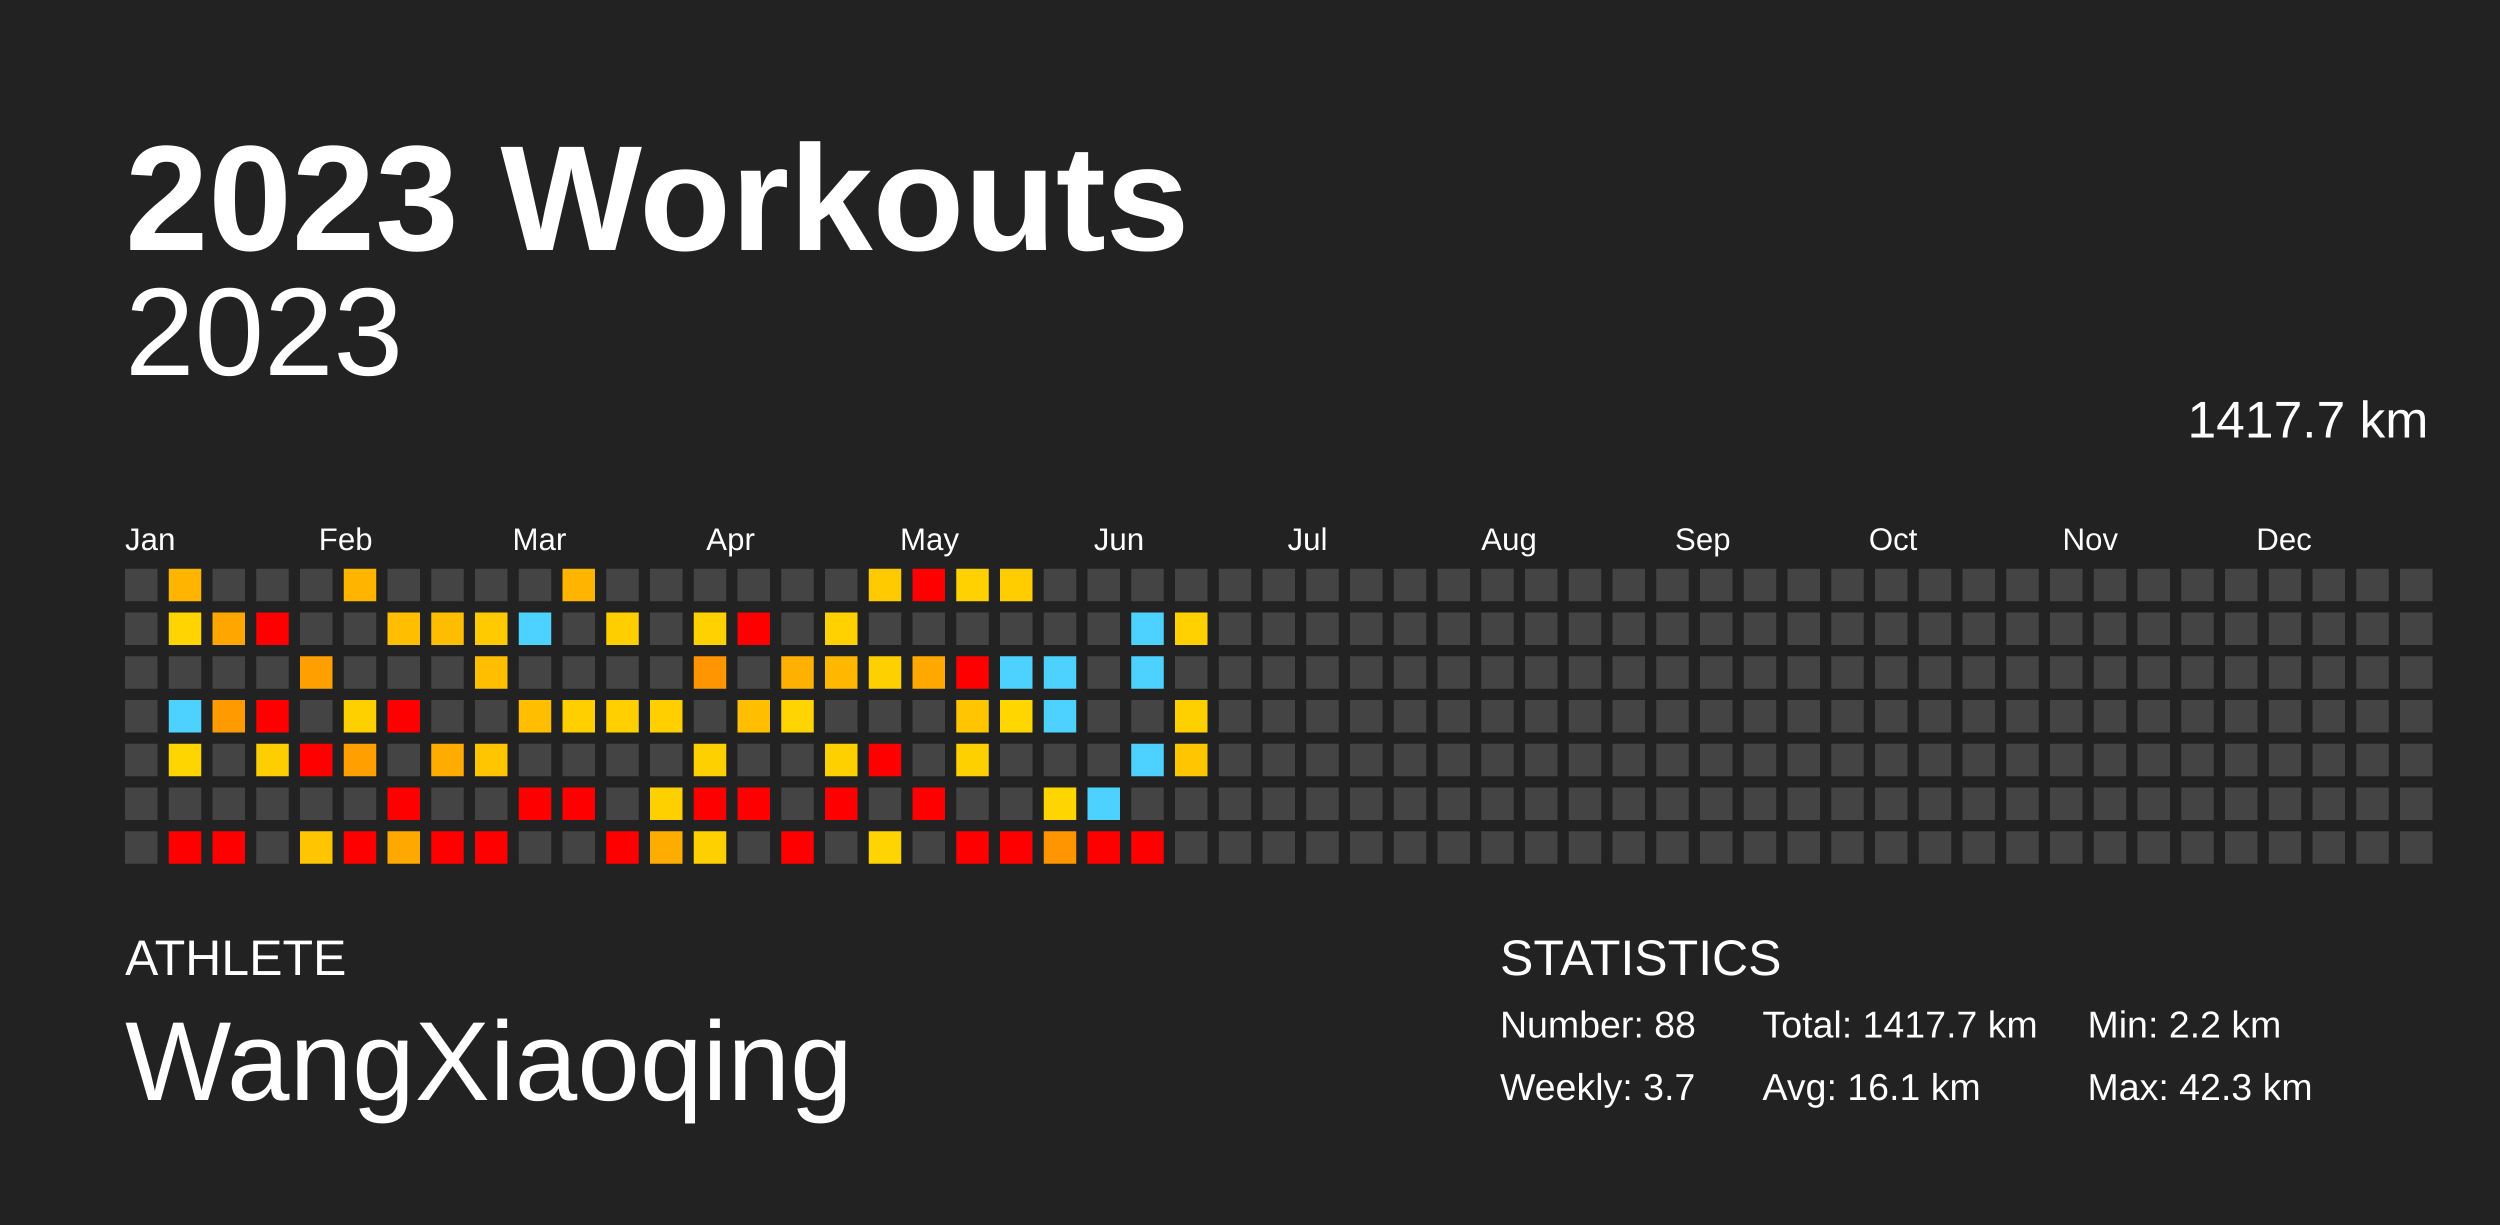
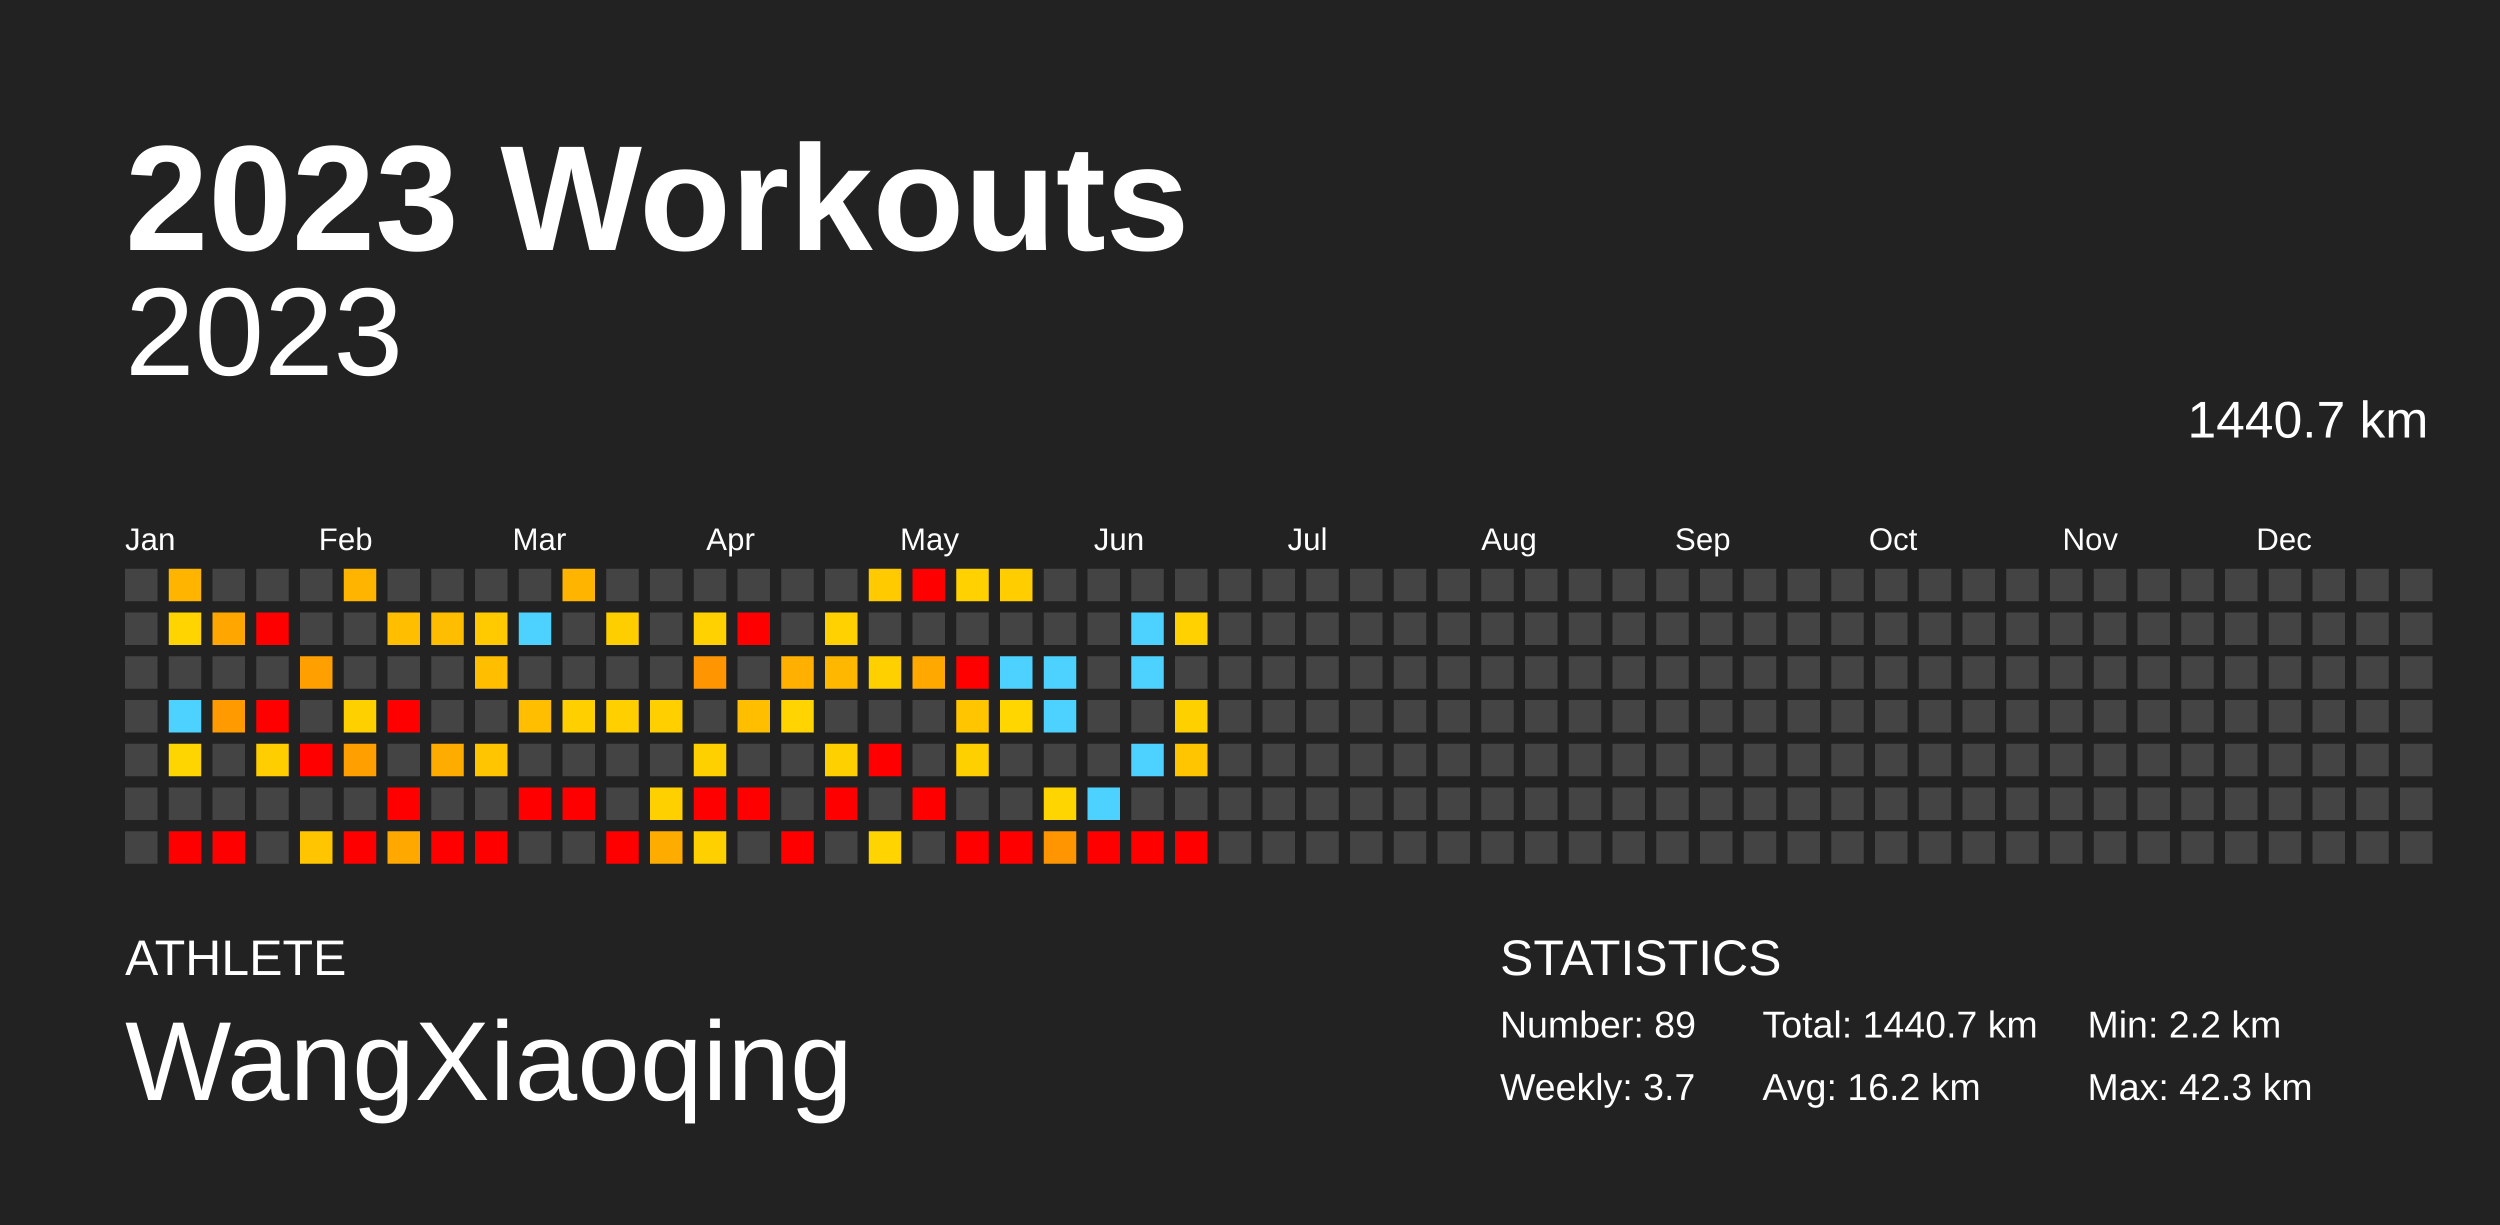
<svg xmlns="http://www.w3.org/2000/svg" baseProfile="full" height="98mm" version="1.1" viewBox="0,0,200,98" width="200mm">
  <defs />
  <rect fill="#222222" height="98" width="200" x="0" y="0" />
  <text fill="#FFFFFF" style="font-size:12px; font-family:Arial; font-weight:bold;" x="10" y="20">2023 Workouts</text>
  <text fill="#FFFFFF" style="font-size:4px; font-family:Arial" x="10" y="78">ATHLETE</text>
  <text fill="#FFFFFF" style="font-size:9px; font-family:Arial" x="10" y="88">WangXiaoqing</text>
  <text fill="#FFFFFF" style="font-size:4px; font-family:Arial" x="120" y="78">STATISTICS</text>
-   <text fill="#FFFFFF" style="font-size:3px; font-family:Arial" x="120" y="83">Number: 88</text>
+   <text fill="#FFFFFF" style="font-size:3px; font-family:Arial" x="120" y="83">Number: 89</text>
  <text fill="#FFFFFF" style="font-size:3px; font-family:Arial" x="120" y="88">Weekly: 3.7</text>
-   <text fill="#FFFFFF" style="font-size:3px; font-family:Arial" x="141" y="83">Total: 1417.7 km</text>
-   <text fill="#FFFFFF" style="font-size:3px; font-family:Arial" x="141" y="88">Avg: 16.1 km</text>
+   <text fill="#FFFFFF" style="font-size:3px; font-family:Arial" x="141" y="83">Total: 1440.7 km</text>
+   <text fill="#FFFFFF" style="font-size:3px; font-family:Arial" x="141" y="88">Avg: 16.2 km</text>
  <text fill="#FFFFFF" style="font-size:3px; font-family:Arial" x="167" y="83">Min: 2.2 km</text>
  <text fill="#FFFFFF" style="font-size:3px; font-family:Arial" x="167" y="88">Max: 42.3 km</text>
  <text alignment-baseline="hanging" fill="#FFFFFF" style="font-size:10.0px; font-family:Arial;" x="10" y="30">2023</text>
-   <text alignment-baseline="hanging" fill="#FFFFFF" style="font-size:4.125px; font-family:Arial;" x="175" y="35">1417.7 km</text>
+   <text alignment-baseline="hanging" fill="#FFFFFF" style="font-size:4.125px; font-family:Arial;" x="175" y="35">1440.7 km</text>
  <text fill="#FFFFFF" style="font-size:2.5px; font-family:Arial" x="10.0" y="44">Jan</text>
  <text fill="#FFFFFF" style="font-size:2.5px; font-family:Arial" x="25.5" y="44">Feb</text>
  <text fill="#FFFFFF" style="font-size:2.5px; font-family:Arial" x="41.0" y="44">Mar</text>
  <text fill="#FFFFFF" style="font-size:2.5px; font-family:Arial" x="56.5" y="44">Apr</text>
  <text fill="#FFFFFF" style="font-size:2.5px; font-family:Arial" x="72.0" y="44">May</text>
  <text fill="#FFFFFF" style="font-size:2.5px; font-family:Arial" x="87.5" y="44">Jun</text>
  <text fill="#FFFFFF" style="font-size:2.5px; font-family:Arial" x="103.0" y="44">Jul</text>
  <text fill="#FFFFFF" style="font-size:2.5px; font-family:Arial" x="118.5" y="44">Aug</text>
  <text fill="#FFFFFF" style="font-size:2.5px; font-family:Arial" x="134.0" y="44">Sep</text>
  <text fill="#FFFFFF" style="font-size:2.5px; font-family:Arial" x="149.5" y="44">Oct</text>
  <text fill="#FFFFFF" style="font-size:2.5px; font-family:Arial" x="165.0" y="44">Nov</text>
  <text fill="#FFFFFF" style="font-size:2.5px; font-family:Arial" x="180.5" y="44">Dec</text>
  <rect fill="#444444" height="2.6" width="2.6" x="10.0" y="45.5" />
  <rect fill="#444444" height="2.6" width="2.6" x="10.0" y="49.0" />
  <rect fill="#444444" height="2.6" width="2.6" x="10.0" y="52.5" />
  <rect fill="#444444" height="2.6" width="2.6" x="10.0" y="56.0" />
  <rect fill="#444444" height="2.6" width="2.6" x="10.0" y="59.5" />
  <rect fill="#444444" height="2.6" width="2.6" x="10.0" y="63.0" />
  <rect fill="#444444" height="2.6" width="2.6" x="10.0" y="66.5" />
  <rect fill="#ffb500" height="2.6" width="2.6" x="13.5" y="45.5" />
  <rect fill="#ffd400" height="2.6" width="2.6" x="13.5" y="49.0" />
  <rect fill="#444444" height="2.6" width="2.6" x="13.5" y="52.5" />
  <rect fill="#4dd2ff" height="2.6" width="2.6" x="13.5" y="56.0" />
  <rect fill="#ffd500" height="2.6" width="2.6" x="13.5" y="59.5" />
  <rect fill="#444444" height="2.6" width="2.6" x="13.5" y="63.0" />
  <rect fill="red" height="2.6" width="2.6" x="13.5" y="66.5" />
  <rect fill="#444444" height="2.6" width="2.6" x="17.0" y="45.5" />
  <rect fill="#ffa700" height="2.6" width="2.6" x="17.0" y="49.0" />
  <rect fill="#444444" height="2.6" width="2.6" x="17.0" y="52.5" />
  <rect fill="#ff9b00" height="2.6" width="2.6" x="17.0" y="56.0" />
  <rect fill="#444444" height="2.6" width="2.6" x="17.0" y="59.5" />
  <rect fill="#444444" height="2.6" width="2.6" x="17.0" y="63.0" />
  <rect fill="red" height="2.6" width="2.6" x="17.0" y="66.5" />
  <rect fill="#444444" height="2.6" width="2.6" x="20.5" y="45.5" />
  <rect fill="red" height="2.6" width="2.6" x="20.5" y="49.0" />
  <rect fill="#444444" height="2.6" width="2.6" x="20.5" y="52.5" />
  <rect fill="red" height="2.6" width="2.6" x="20.5" y="56.0" />
  <rect fill="#ffce00" height="2.6" width="2.6" x="20.5" y="59.5" />
  <rect fill="#444444" height="2.6" width="2.6" x="20.5" y="63.0" />
  <rect fill="#444444" height="2.6" width="2.6" x="20.5" y="66.5" />
  <rect fill="#444444" height="2.6" width="2.6" x="24.0" y="45.5" />
  <rect fill="#444444" height="2.6" width="2.6" x="24.0" y="49.0" />
  <rect fill="#ff9f00" height="2.6" width="2.6" x="24.0" y="52.5" />
  <rect fill="#444444" height="2.6" width="2.6" x="24.0" y="56.0" />
  <rect fill="red" height="2.6" width="2.6" x="24.0" y="59.5" />
  <rect fill="#444444" height="2.6" width="2.6" x="24.0" y="63.0" />
  <rect fill="#ffc600" height="2.6" width="2.6" x="24.0" y="66.5" />
  <rect fill="#ffb500" height="2.6" width="2.6" x="27.5" y="45.5" />
  <rect fill="#444444" height="2.6" width="2.6" x="27.5" y="49.0" />
  <rect fill="#444444" height="2.6" width="2.6" x="27.5" y="52.5" />
  <rect fill="#ffd000" height="2.6" width="2.6" x="27.5" y="56.0" />
  <rect fill="#ff9f00" height="2.6" width="2.6" x="27.5" y="59.5" />
  <rect fill="#444444" height="2.6" width="2.6" x="27.5" y="63.0" />
  <rect fill="red" height="2.6" width="2.6" x="27.5" y="66.5" />
  <rect fill="#444444" height="2.6" width="2.6" x="31.0" y="45.5" />
  <rect fill="#ffbf00" height="2.6" width="2.6" x="31.0" y="49.0" />
  <rect fill="#444444" height="2.6" width="2.6" x="31.0" y="52.5" />
  <rect fill="red" height="2.6" width="2.6" x="31.0" y="56.0" />
  <rect fill="#444444" height="2.6" width="2.6" x="31.0" y="59.5" />
  <rect fill="red" height="2.6" width="2.6" x="31.0" y="63.0" />
  <rect fill="#ffa800" height="2.6" width="2.6" x="31.0" y="66.5" />
  <rect fill="#444444" height="2.6" width="2.6" x="34.5" y="45.5" />
  <rect fill="#ffbd00" height="2.6" width="2.6" x="34.5" y="49.0" />
  <rect fill="#444444" height="2.6" width="2.6" x="34.5" y="52.5" />
  <rect fill="#444444" height="2.6" width="2.6" x="34.5" y="56.0" />
  <rect fill="#ffac00" height="2.6" width="2.6" x="34.5" y="59.5" />
  <rect fill="#444444" height="2.6" width="2.6" x="34.5" y="63.0" />
  <rect fill="red" height="2.6" width="2.6" x="34.5" y="66.5" />
  <rect fill="#444444" height="2.6" width="2.6" x="38.0" y="45.5" />
  <rect fill="#ffca00" height="2.6" width="2.6" x="38.0" y="49.0" />
  <rect fill="#ffbf00" height="2.6" width="2.6" x="38.0" y="52.5" />
  <rect fill="#444444" height="2.6" width="2.6" x="38.0" y="56.0" />
  <rect fill="#ffc600" height="2.6" width="2.6" x="38.0" y="59.5" />
  <rect fill="#444444" height="2.6" width="2.6" x="38.0" y="63.0" />
  <rect fill="red" height="2.6" width="2.6" x="38.0" y="66.5" />
  <rect fill="#444444" height="2.6" width="2.6" x="41.5" y="45.5" />
  <rect fill="#4dd2ff" height="2.6" width="2.6" x="41.5" y="49.0" />
  <rect fill="#444444" height="2.6" width="2.6" x="41.5" y="52.5" />
  <rect fill="#ffbf00" height="2.6" width="2.6" x="41.5" y="56.0" />
  <rect fill="#444444" height="2.6" width="2.6" x="41.5" y="59.5" />
  <rect fill="red" height="2.6" width="2.6" x="41.5" y="63.0" />
  <rect fill="#444444" height="2.6" width="2.6" x="41.5" y="66.5" />
  <rect fill="#ffb500" height="2.6" width="2.6" x="45.0" y="45.5" />
  <rect fill="#444444" height="2.6" width="2.6" x="45.0" y="49.0" />
  <rect fill="#444444" height="2.6" width="2.6" x="45.0" y="52.5" />
  <rect fill="#ffcf00" height="2.6" width="2.6" x="45.0" y="56.0" />
  <rect fill="#444444" height="2.6" width="2.6" x="45.0" y="59.5" />
  <rect fill="red" height="2.6" width="2.6" x="45.0" y="63.0" />
  <rect fill="#444444" height="2.6" width="2.6" x="45.0" y="66.5" />
  <rect fill="#444444" height="2.6" width="2.6" x="48.5" y="45.5" />
  <rect fill="#ffce00" height="2.6" width="2.6" x="48.5" y="49.0" />
  <rect fill="#444444" height="2.6" width="2.6" x="48.5" y="52.5" />
  <rect fill="#ffcf00" height="2.6" width="2.6" x="48.5" y="56.0" />
  <rect fill="#444444" height="2.6" width="2.6" x="48.5" y="59.5" />
  <rect fill="#444444" height="2.6" width="2.6" x="48.5" y="63.0" />
  <rect fill="red" height="2.6" width="2.6" x="48.5" y="66.5" />
  <rect fill="#444444" height="2.6" width="2.6" x="52.0" y="45.5" />
  <rect fill="#444444" height="2.6" width="2.6" x="52.0" y="49.0" />
  <rect fill="#444444" height="2.6" width="2.6" x="52.0" y="52.5" />
  <rect fill="#ffcf00" height="2.6" width="2.6" x="52.0" y="56.0" />
  <rect fill="#444444" height="2.6" width="2.6" x="52.0" y="59.5" />
  <rect fill="#ffd000" height="2.6" width="2.6" x="52.0" y="63.0" />
  <rect fill="#ffac00" height="2.6" width="2.6" x="52.0" y="66.5" />
  <rect fill="#444444" height="2.6" width="2.6" x="55.5" y="45.5" />
  <rect fill="#ffd100" height="2.6" width="2.6" x="55.5" y="49.0" />
  <rect fill="#ff9500" height="2.6" width="2.6" x="55.5" y="52.5" />
  <rect fill="#444444" height="2.6" width="2.6" x="55.5" y="56.0" />
  <rect fill="#ffd000" height="2.6" width="2.6" x="55.5" y="59.5" />
  <rect fill="red" height="2.6" width="2.6" x="55.5" y="63.0" />
  <rect fill="#ffd000" height="2.6" width="2.6" x="55.5" y="66.5" />
  <rect fill="#444444" height="2.6" width="2.6" x="59.0" y="45.5" />
  <rect fill="red" height="2.6" width="2.6" x="59.0" y="49.0" />
  <rect fill="#444444" height="2.6" width="2.6" x="59.0" y="52.5" />
  <rect fill="#ffbe00" height="2.6" width="2.6" x="59.0" y="56.0" />
  <rect fill="#444444" height="2.6" width="2.6" x="59.0" y="59.5" />
  <rect fill="red" height="2.6" width="2.6" x="59.0" y="63.0" />
  <rect fill="#444444" height="2.6" width="2.6" x="59.0" y="66.5" />
  <rect fill="#444444" height="2.6" width="2.6" x="62.5" y="45.5" />
  <rect fill="#444444" height="2.6" width="2.6" x="62.5" y="49.0" />
  <rect fill="#ffb000" height="2.6" width="2.6" x="62.5" y="52.5" />
  <rect fill="#ffd400" height="2.6" width="2.6" x="62.5" y="56.0" />
  <rect fill="#444444" height="2.6" width="2.6" x="62.5" y="59.5" />
  <rect fill="#444444" height="2.6" width="2.6" x="62.5" y="63.0" />
  <rect fill="red" height="2.6" width="2.6" x="62.5" y="66.5" />
  <rect fill="#444444" height="2.6" width="2.6" x="66.0" y="45.5" />
  <rect fill="#ffd100" height="2.6" width="2.6" x="66.0" y="49.0" />
  <rect fill="#ffb700" height="2.6" width="2.6" x="66.0" y="52.5" />
  <rect fill="#444444" height="2.6" width="2.6" x="66.0" y="56.0" />
  <rect fill="#ffd000" height="2.6" width="2.6" x="66.0" y="59.5" />
  <rect fill="red" height="2.6" width="2.6" x="66.0" y="63.0" />
  <rect fill="#444444" height="2.6" width="2.6" x="66.0" y="66.5" />
  <rect fill="#ffcb00" height="2.6" width="2.6" x="69.5" y="45.5" />
  <rect fill="#444444" height="2.6" width="2.6" x="69.5" y="49.0" />
  <rect fill="#ffd000" height="2.6" width="2.6" x="69.5" y="52.5" />
  <rect fill="#444444" height="2.6" width="2.6" x="69.5" y="56.0" />
  <rect fill="red" height="2.6" width="2.6" x="69.5" y="59.5" />
  <rect fill="#444444" height="2.6" width="2.6" x="69.5" y="63.0" />
  <rect fill="#ffd400" height="2.6" width="2.6" x="69.5" y="66.5" />
  <rect fill="red" height="2.6" width="2.6" x="73.0" y="45.5" />
  <rect fill="#444444" height="2.6" width="2.6" x="73.0" y="49.0" />
  <rect fill="#ffa900" height="2.6" width="2.6" x="73.0" y="52.5" />
  <rect fill="#444444" height="2.6" width="2.6" x="73.0" y="56.0" />
  <rect fill="#444444" height="2.6" width="2.6" x="73.0" y="59.5" />
  <rect fill="red" height="2.6" width="2.6" x="73.0" y="63.0" />
  <rect fill="#444444" height="2.6" width="2.6" x="73.0" y="66.5" />
  <rect fill="#ffd100" height="2.6" width="2.6" x="76.5" y="45.5" />
  <rect fill="#444444" height="2.6" width="2.6" x="76.5" y="49.0" />
  <rect fill="red" height="2.6" width="2.6" x="76.5" y="52.5" />
  <rect fill="#ffc600" height="2.6" width="2.6" x="76.5" y="56.0" />
  <rect fill="#ffd000" height="2.6" width="2.6" x="76.5" y="59.5" />
  <rect fill="#444444" height="2.6" width="2.6" x="76.5" y="63.0" />
  <rect fill="red" height="2.6" width="2.6" x="76.5" y="66.5" />
  <rect fill="#ffcd00" height="2.6" width="2.6" x="80.0" y="45.5" />
  <rect fill="#444444" height="2.6" width="2.6" x="80.0" y="49.0" />
  <rect fill="#4dd2ff" height="2.6" width="2.6" x="80.0" y="52.5" />
  <rect fill="#ffd600" height="2.6" width="2.6" x="80.0" y="56.0" />
  <rect fill="#444444" height="2.6" width="2.6" x="80.0" y="59.5" />
  <rect fill="#444444" height="2.6" width="2.6" x="80.0" y="63.0" />
  <rect fill="red" height="2.6" width="2.6" x="80.0" y="66.5" />
  <rect fill="#444444" height="2.6" width="2.6" x="83.5" y="45.5" />
  <rect fill="#444444" height="2.6" width="2.6" x="83.5" y="49.0" />
  <rect fill="#4dd2ff" height="2.6" width="2.6" x="83.5" y="52.5" />
  <rect fill="#4dd2ff" height="2.6" width="2.6" x="83.5" y="56.0" />
  <rect fill="#444444" height="2.6" width="2.6" x="83.5" y="59.5" />
  <rect fill="#ffd500" height="2.6" width="2.6" x="83.5" y="63.0" />
  <rect fill="#ff9500" height="2.6" width="2.6" x="83.5" y="66.5" />
  <rect fill="#444444" height="2.6" width="2.6" x="87.0" y="45.5" />
  <rect fill="#444444" height="2.6" width="2.6" x="87.0" y="49.0" />
  <rect fill="#444444" height="2.6" width="2.6" x="87.0" y="52.5" />
  <rect fill="#444444" height="2.6" width="2.6" x="87.0" y="56.0" />
  <rect fill="#444444" height="2.6" width="2.6" x="87.0" y="59.5" />
  <rect fill="#4dd2ff" height="2.6" width="2.6" x="87.0" y="63.0" />
  <rect fill="red" height="2.6" width="2.6" x="87.0" y="66.5" />
  <rect fill="#444444" height="2.6" width="2.6" x="90.5" y="45.5" />
  <rect fill="#4dd2ff" height="2.6" width="2.6" x="90.5" y="49.0" />
  <rect fill="#4dd2ff" height="2.6" width="2.6" x="90.5" y="52.5" />
  <rect fill="#444444" height="2.6" width="2.6" x="90.5" y="56.0" />
  <rect fill="#4dd2ff" height="2.6" width="2.6" x="90.5" y="59.5" />
  <rect fill="#444444" height="2.6" width="2.6" x="90.5" y="63.0" />
  <rect fill="red" height="2.6" width="2.6" x="90.5" y="66.5" />
  <rect fill="#444444" height="2.6" width="2.6" x="94.0" y="45.5" />
  <rect fill="#ffd100" height="2.6" width="2.6" x="94.0" y="49.0" />
  <rect fill="#444444" height="2.6" width="2.6" x="94.0" y="52.5" />
  <rect fill="#ffd000" height="2.6" width="2.6" x="94.0" y="56.0" />
  <rect fill="#ffc600" height="2.6" width="2.6" x="94.0" y="59.5" />
  <rect fill="#444444" height="2.6" width="2.6" x="94.0" y="63.0" />
-   <rect fill="#444444" height="2.6" width="2.6" x="94.0" y="66.5" />
+   <rect fill="red" height="2.6" width="2.6" x="94.0" y="66.5" />
  <rect fill="#444444" height="2.6" width="2.6" x="97.5" y="45.5" />
  <rect fill="#444444" height="2.6" width="2.6" x="97.5" y="49.0" />
  <rect fill="#444444" height="2.6" width="2.6" x="97.5" y="52.5" />
  <rect fill="#444444" height="2.6" width="2.6" x="97.5" y="56.0" />
  <rect fill="#444444" height="2.6" width="2.6" x="97.5" y="59.5" />
  <rect fill="#444444" height="2.6" width="2.6" x="97.5" y="63.0" />
  <rect fill="#444444" height="2.6" width="2.6" x="97.5" y="66.5" />
  <rect fill="#444444" height="2.6" width="2.6" x="101.0" y="45.5" />
  <rect fill="#444444" height="2.6" width="2.6" x="101.0" y="49.0" />
  <rect fill="#444444" height="2.6" width="2.6" x="101.0" y="52.5" />
  <rect fill="#444444" height="2.6" width="2.6" x="101.0" y="56.0" />
  <rect fill="#444444" height="2.6" width="2.6" x="101.0" y="59.5" />
  <rect fill="#444444" height="2.6" width="2.6" x="101.0" y="63.0" />
  <rect fill="#444444" height="2.6" width="2.6" x="101.0" y="66.5" />
  <rect fill="#444444" height="2.6" width="2.6" x="104.5" y="45.5" />
  <rect fill="#444444" height="2.6" width="2.6" x="104.5" y="49.0" />
  <rect fill="#444444" height="2.6" width="2.6" x="104.5" y="52.5" />
  <rect fill="#444444" height="2.6" width="2.6" x="104.5" y="56.0" />
  <rect fill="#444444" height="2.6" width="2.6" x="104.5" y="59.5" />
  <rect fill="#444444" height="2.6" width="2.6" x="104.5" y="63.0" />
  <rect fill="#444444" height="2.6" width="2.6" x="104.5" y="66.5" />
  <rect fill="#444444" height="2.6" width="2.6" x="108.0" y="45.5" />
  <rect fill="#444444" height="2.6" width="2.6" x="108.0" y="49.0" />
  <rect fill="#444444" height="2.6" width="2.6" x="108.0" y="52.5" />
  <rect fill="#444444" height="2.6" width="2.6" x="108.0" y="56.0" />
  <rect fill="#444444" height="2.6" width="2.6" x="108.0" y="59.5" />
  <rect fill="#444444" height="2.6" width="2.6" x="108.0" y="63.0" />
  <rect fill="#444444" height="2.6" width="2.6" x="108.0" y="66.5" />
  <rect fill="#444444" height="2.6" width="2.6" x="111.5" y="45.5" />
  <rect fill="#444444" height="2.6" width="2.6" x="111.5" y="49.0" />
  <rect fill="#444444" height="2.6" width="2.6" x="111.5" y="52.5" />
  <rect fill="#444444" height="2.6" width="2.6" x="111.5" y="56.0" />
  <rect fill="#444444" height="2.6" width="2.6" x="111.5" y="59.5" />
  <rect fill="#444444" height="2.6" width="2.6" x="111.5" y="63.0" />
  <rect fill="#444444" height="2.6" width="2.6" x="111.5" y="66.5" />
  <rect fill="#444444" height="2.6" width="2.6" x="115.0" y="45.5" />
  <rect fill="#444444" height="2.6" width="2.6" x="115.0" y="49.0" />
  <rect fill="#444444" height="2.6" width="2.6" x="115.0" y="52.5" />
  <rect fill="#444444" height="2.6" width="2.6" x="115.0" y="56.0" />
  <rect fill="#444444" height="2.6" width="2.6" x="115.0" y="59.5" />
  <rect fill="#444444" height="2.6" width="2.6" x="115.0" y="63.0" />
  <rect fill="#444444" height="2.6" width="2.6" x="115.0" y="66.5" />
  <rect fill="#444444" height="2.6" width="2.6" x="118.5" y="45.5" />
  <rect fill="#444444" height="2.6" width="2.6" x="118.5" y="49.0" />
  <rect fill="#444444" height="2.6" width="2.6" x="118.5" y="52.5" />
  <rect fill="#444444" height="2.6" width="2.6" x="118.5" y="56.0" />
  <rect fill="#444444" height="2.6" width="2.6" x="118.5" y="59.5" />
  <rect fill="#444444" height="2.6" width="2.6" x="118.5" y="63.0" />
  <rect fill="#444444" height="2.6" width="2.6" x="118.5" y="66.5" />
  <rect fill="#444444" height="2.6" width="2.6" x="122.0" y="45.5" />
  <rect fill="#444444" height="2.6" width="2.6" x="122.0" y="49.0" />
  <rect fill="#444444" height="2.6" width="2.6" x="122.0" y="52.5" />
  <rect fill="#444444" height="2.6" width="2.6" x="122.0" y="56.0" />
  <rect fill="#444444" height="2.6" width="2.6" x="122.0" y="59.5" />
  <rect fill="#444444" height="2.6" width="2.6" x="122.0" y="63.0" />
  <rect fill="#444444" height="2.6" width="2.6" x="122.0" y="66.5" />
  <rect fill="#444444" height="2.6" width="2.6" x="125.5" y="45.5" />
  <rect fill="#444444" height="2.6" width="2.6" x="125.5" y="49.0" />
  <rect fill="#444444" height="2.6" width="2.6" x="125.5" y="52.5" />
  <rect fill="#444444" height="2.6" width="2.6" x="125.5" y="56.0" />
  <rect fill="#444444" height="2.6" width="2.6" x="125.5" y="59.5" />
  <rect fill="#444444" height="2.6" width="2.6" x="125.5" y="63.0" />
  <rect fill="#444444" height="2.6" width="2.6" x="125.5" y="66.5" />
  <rect fill="#444444" height="2.6" width="2.6" x="129.0" y="45.5" />
  <rect fill="#444444" height="2.6" width="2.6" x="129.0" y="49.0" />
  <rect fill="#444444" height="2.6" width="2.6" x="129.0" y="52.5" />
  <rect fill="#444444" height="2.6" width="2.6" x="129.0" y="56.0" />
  <rect fill="#444444" height="2.6" width="2.6" x="129.0" y="59.5" />
  <rect fill="#444444" height="2.6" width="2.6" x="129.0" y="63.0" />
  <rect fill="#444444" height="2.6" width="2.6" x="129.0" y="66.5" />
  <rect fill="#444444" height="2.6" width="2.6" x="132.5" y="45.5" />
  <rect fill="#444444" height="2.6" width="2.6" x="132.5" y="49.0" />
  <rect fill="#444444" height="2.6" width="2.6" x="132.5" y="52.5" />
  <rect fill="#444444" height="2.6" width="2.6" x="132.5" y="56.0" />
  <rect fill="#444444" height="2.6" width="2.6" x="132.5" y="59.5" />
  <rect fill="#444444" height="2.6" width="2.6" x="132.5" y="63.0" />
  <rect fill="#444444" height="2.6" width="2.6" x="132.5" y="66.5" />
  <rect fill="#444444" height="2.6" width="2.6" x="136.0" y="45.5" />
  <rect fill="#444444" height="2.6" width="2.6" x="136.0" y="49.0" />
  <rect fill="#444444" height="2.6" width="2.6" x="136.0" y="52.5" />
  <rect fill="#444444" height="2.6" width="2.6" x="136.0" y="56.0" />
  <rect fill="#444444" height="2.6" width="2.6" x="136.0" y="59.5" />
  <rect fill="#444444" height="2.6" width="2.6" x="136.0" y="63.0" />
  <rect fill="#444444" height="2.6" width="2.6" x="136.0" y="66.5" />
  <rect fill="#444444" height="2.6" width="2.6" x="139.5" y="45.5" />
  <rect fill="#444444" height="2.6" width="2.6" x="139.5" y="49.0" />
  <rect fill="#444444" height="2.6" width="2.6" x="139.5" y="52.5" />
  <rect fill="#444444" height="2.6" width="2.6" x="139.5" y="56.0" />
  <rect fill="#444444" height="2.6" width="2.6" x="139.5" y="59.5" />
  <rect fill="#444444" height="2.6" width="2.6" x="139.5" y="63.0" />
  <rect fill="#444444" height="2.6" width="2.6" x="139.5" y="66.5" />
  <rect fill="#444444" height="2.6" width="2.6" x="143.0" y="45.5" />
  <rect fill="#444444" height="2.6" width="2.6" x="143.0" y="49.0" />
  <rect fill="#444444" height="2.6" width="2.6" x="143.0" y="52.5" />
  <rect fill="#444444" height="2.6" width="2.6" x="143.0" y="56.0" />
  <rect fill="#444444" height="2.6" width="2.6" x="143.0" y="59.5" />
  <rect fill="#444444" height="2.6" width="2.6" x="143.0" y="63.0" />
  <rect fill="#444444" height="2.6" width="2.6" x="143.0" y="66.5" />
  <rect fill="#444444" height="2.6" width="2.6" x="146.5" y="45.5" />
  <rect fill="#444444" height="2.6" width="2.6" x="146.5" y="49.0" />
  <rect fill="#444444" height="2.6" width="2.6" x="146.5" y="52.5" />
  <rect fill="#444444" height="2.6" width="2.6" x="146.5" y="56.0" />
  <rect fill="#444444" height="2.6" width="2.6" x="146.5" y="59.5" />
  <rect fill="#444444" height="2.6" width="2.6" x="146.5" y="63.0" />
  <rect fill="#444444" height="2.6" width="2.6" x="146.5" y="66.5" />
  <rect fill="#444444" height="2.6" width="2.6" x="150.0" y="45.5" />
  <rect fill="#444444" height="2.6" width="2.6" x="150.0" y="49.0" />
  <rect fill="#444444" height="2.6" width="2.6" x="150.0" y="52.5" />
  <rect fill="#444444" height="2.6" width="2.6" x="150.0" y="56.0" />
  <rect fill="#444444" height="2.6" width="2.6" x="150.0" y="59.5" />
  <rect fill="#444444" height="2.6" width="2.6" x="150.0" y="63.0" />
  <rect fill="#444444" height="2.6" width="2.6" x="150.0" y="66.5" />
  <rect fill="#444444" height="2.6" width="2.6" x="153.5" y="45.5" />
  <rect fill="#444444" height="2.6" width="2.6" x="153.5" y="49.0" />
  <rect fill="#444444" height="2.6" width="2.6" x="153.5" y="52.5" />
  <rect fill="#444444" height="2.6" width="2.6" x="153.5" y="56.0" />
  <rect fill="#444444" height="2.6" width="2.6" x="153.5" y="59.5" />
  <rect fill="#444444" height="2.6" width="2.6" x="153.5" y="63.0" />
  <rect fill="#444444" height="2.6" width="2.6" x="153.5" y="66.5" />
  <rect fill="#444444" height="2.6" width="2.6" x="157.0" y="45.5" />
  <rect fill="#444444" height="2.6" width="2.6" x="157.0" y="49.0" />
  <rect fill="#444444" height="2.6" width="2.6" x="157.0" y="52.5" />
  <rect fill="#444444" height="2.6" width="2.6" x="157.0" y="56.0" />
  <rect fill="#444444" height="2.6" width="2.6" x="157.0" y="59.5" />
  <rect fill="#444444" height="2.6" width="2.6" x="157.0" y="63.0" />
  <rect fill="#444444" height="2.6" width="2.6" x="157.0" y="66.5" />
  <rect fill="#444444" height="2.6" width="2.6" x="160.5" y="45.5" />
  <rect fill="#444444" height="2.6" width="2.6" x="160.5" y="49.0" />
  <rect fill="#444444" height="2.6" width="2.6" x="160.5" y="52.5" />
  <rect fill="#444444" height="2.6" width="2.6" x="160.5" y="56.0" />
  <rect fill="#444444" height="2.6" width="2.6" x="160.5" y="59.5" />
  <rect fill="#444444" height="2.6" width="2.6" x="160.5" y="63.0" />
  <rect fill="#444444" height="2.6" width="2.6" x="160.5" y="66.5" />
  <rect fill="#444444" height="2.6" width="2.6" x="164.0" y="45.5" />
  <rect fill="#444444" height="2.6" width="2.6" x="164.0" y="49.0" />
  <rect fill="#444444" height="2.6" width="2.6" x="164.0" y="52.5" />
  <rect fill="#444444" height="2.6" width="2.6" x="164.0" y="56.0" />
  <rect fill="#444444" height="2.6" width="2.6" x="164.0" y="59.5" />
  <rect fill="#444444" height="2.6" width="2.6" x="164.0" y="63.0" />
  <rect fill="#444444" height="2.6" width="2.6" x="164.0" y="66.5" />
  <rect fill="#444444" height="2.6" width="2.6" x="167.5" y="45.5" />
  <rect fill="#444444" height="2.6" width="2.6" x="167.5" y="49.0" />
  <rect fill="#444444" height="2.6" width="2.6" x="167.5" y="52.5" />
  <rect fill="#444444" height="2.6" width="2.6" x="167.5" y="56.0" />
  <rect fill="#444444" height="2.6" width="2.6" x="167.5" y="59.5" />
  <rect fill="#444444" height="2.6" width="2.6" x="167.5" y="63.0" />
  <rect fill="#444444" height="2.6" width="2.6" x="167.5" y="66.5" />
  <rect fill="#444444" height="2.6" width="2.6" x="171.0" y="45.5" />
  <rect fill="#444444" height="2.6" width="2.6" x="171.0" y="49.0" />
  <rect fill="#444444" height="2.6" width="2.6" x="171.0" y="52.5" />
  <rect fill="#444444" height="2.6" width="2.6" x="171.0" y="56.0" />
  <rect fill="#444444" height="2.6" width="2.6" x="171.0" y="59.5" />
  <rect fill="#444444" height="2.6" width="2.6" x="171.0" y="63.0" />
  <rect fill="#444444" height="2.6" width="2.6" x="171.0" y="66.5" />
  <rect fill="#444444" height="2.6" width="2.6" x="174.5" y="45.5" />
  <rect fill="#444444" height="2.6" width="2.6" x="174.5" y="49.0" />
  <rect fill="#444444" height="2.6" width="2.6" x="174.5" y="52.5" />
  <rect fill="#444444" height="2.6" width="2.6" x="174.5" y="56.0" />
  <rect fill="#444444" height="2.6" width="2.6" x="174.5" y="59.5" />
  <rect fill="#444444" height="2.6" width="2.6" x="174.5" y="63.0" />
  <rect fill="#444444" height="2.6" width="2.6" x="174.5" y="66.5" />
  <rect fill="#444444" height="2.6" width="2.6" x="178.0" y="45.5" />
  <rect fill="#444444" height="2.6" width="2.6" x="178.0" y="49.0" />
  <rect fill="#444444" height="2.6" width="2.6" x="178.0" y="52.5" />
  <rect fill="#444444" height="2.6" width="2.6" x="178.0" y="56.0" />
  <rect fill="#444444" height="2.6" width="2.6" x="178.0" y="59.5" />
  <rect fill="#444444" height="2.6" width="2.6" x="178.0" y="63.0" />
  <rect fill="#444444" height="2.6" width="2.6" x="178.0" y="66.5" />
  <rect fill="#444444" height="2.6" width="2.6" x="181.5" y="45.5" />
  <rect fill="#444444" height="2.6" width="2.6" x="181.5" y="49.0" />
  <rect fill="#444444" height="2.6" width="2.6" x="181.5" y="52.5" />
  <rect fill="#444444" height="2.6" width="2.6" x="181.5" y="56.0" />
  <rect fill="#444444" height="2.6" width="2.6" x="181.5" y="59.5" />
  <rect fill="#444444" height="2.6" width="2.6" x="181.5" y="63.0" />
  <rect fill="#444444" height="2.6" width="2.6" x="181.5" y="66.5" />
  <rect fill="#444444" height="2.6" width="2.6" x="185.0" y="45.5" />
  <rect fill="#444444" height="2.6" width="2.6" x="185.0" y="49.0" />
  <rect fill="#444444" height="2.6" width="2.6" x="185.0" y="52.5" />
  <rect fill="#444444" height="2.6" width="2.6" x="185.0" y="56.0" />
  <rect fill="#444444" height="2.6" width="2.6" x="185.0" y="59.5" />
  <rect fill="#444444" height="2.6" width="2.6" x="185.0" y="63.0" />
  <rect fill="#444444" height="2.6" width="2.6" x="185.0" y="66.5" />
  <rect fill="#444444" height="2.6" width="2.6" x="188.5" y="45.5" />
  <rect fill="#444444" height="2.6" width="2.6" x="188.5" y="49.0" />
  <rect fill="#444444" height="2.6" width="2.6" x="188.5" y="52.5" />
  <rect fill="#444444" height="2.6" width="2.6" x="188.5" y="56.0" />
  <rect fill="#444444" height="2.6" width="2.6" x="188.5" y="59.5" />
  <rect fill="#444444" height="2.6" width="2.6" x="188.5" y="63.0" />
  <rect fill="#444444" height="2.6" width="2.6" x="188.5" y="66.5" />
  <rect fill="#444444" height="2.6" width="2.6" x="192.0" y="45.5" />
  <rect fill="#444444" height="2.6" width="2.6" x="192.0" y="49.0" />
  <rect fill="#444444" height="2.6" width="2.6" x="192.0" y="52.5" />
  <rect fill="#444444" height="2.6" width="2.6" x="192.0" y="56.0" />
  <rect fill="#444444" height="2.6" width="2.6" x="192.0" y="59.5" />
  <rect fill="#444444" height="2.6" width="2.6" x="192.0" y="63.0" />
  <rect fill="#444444" height="2.6" width="2.6" x="192.0" y="66.5" />
</svg>
